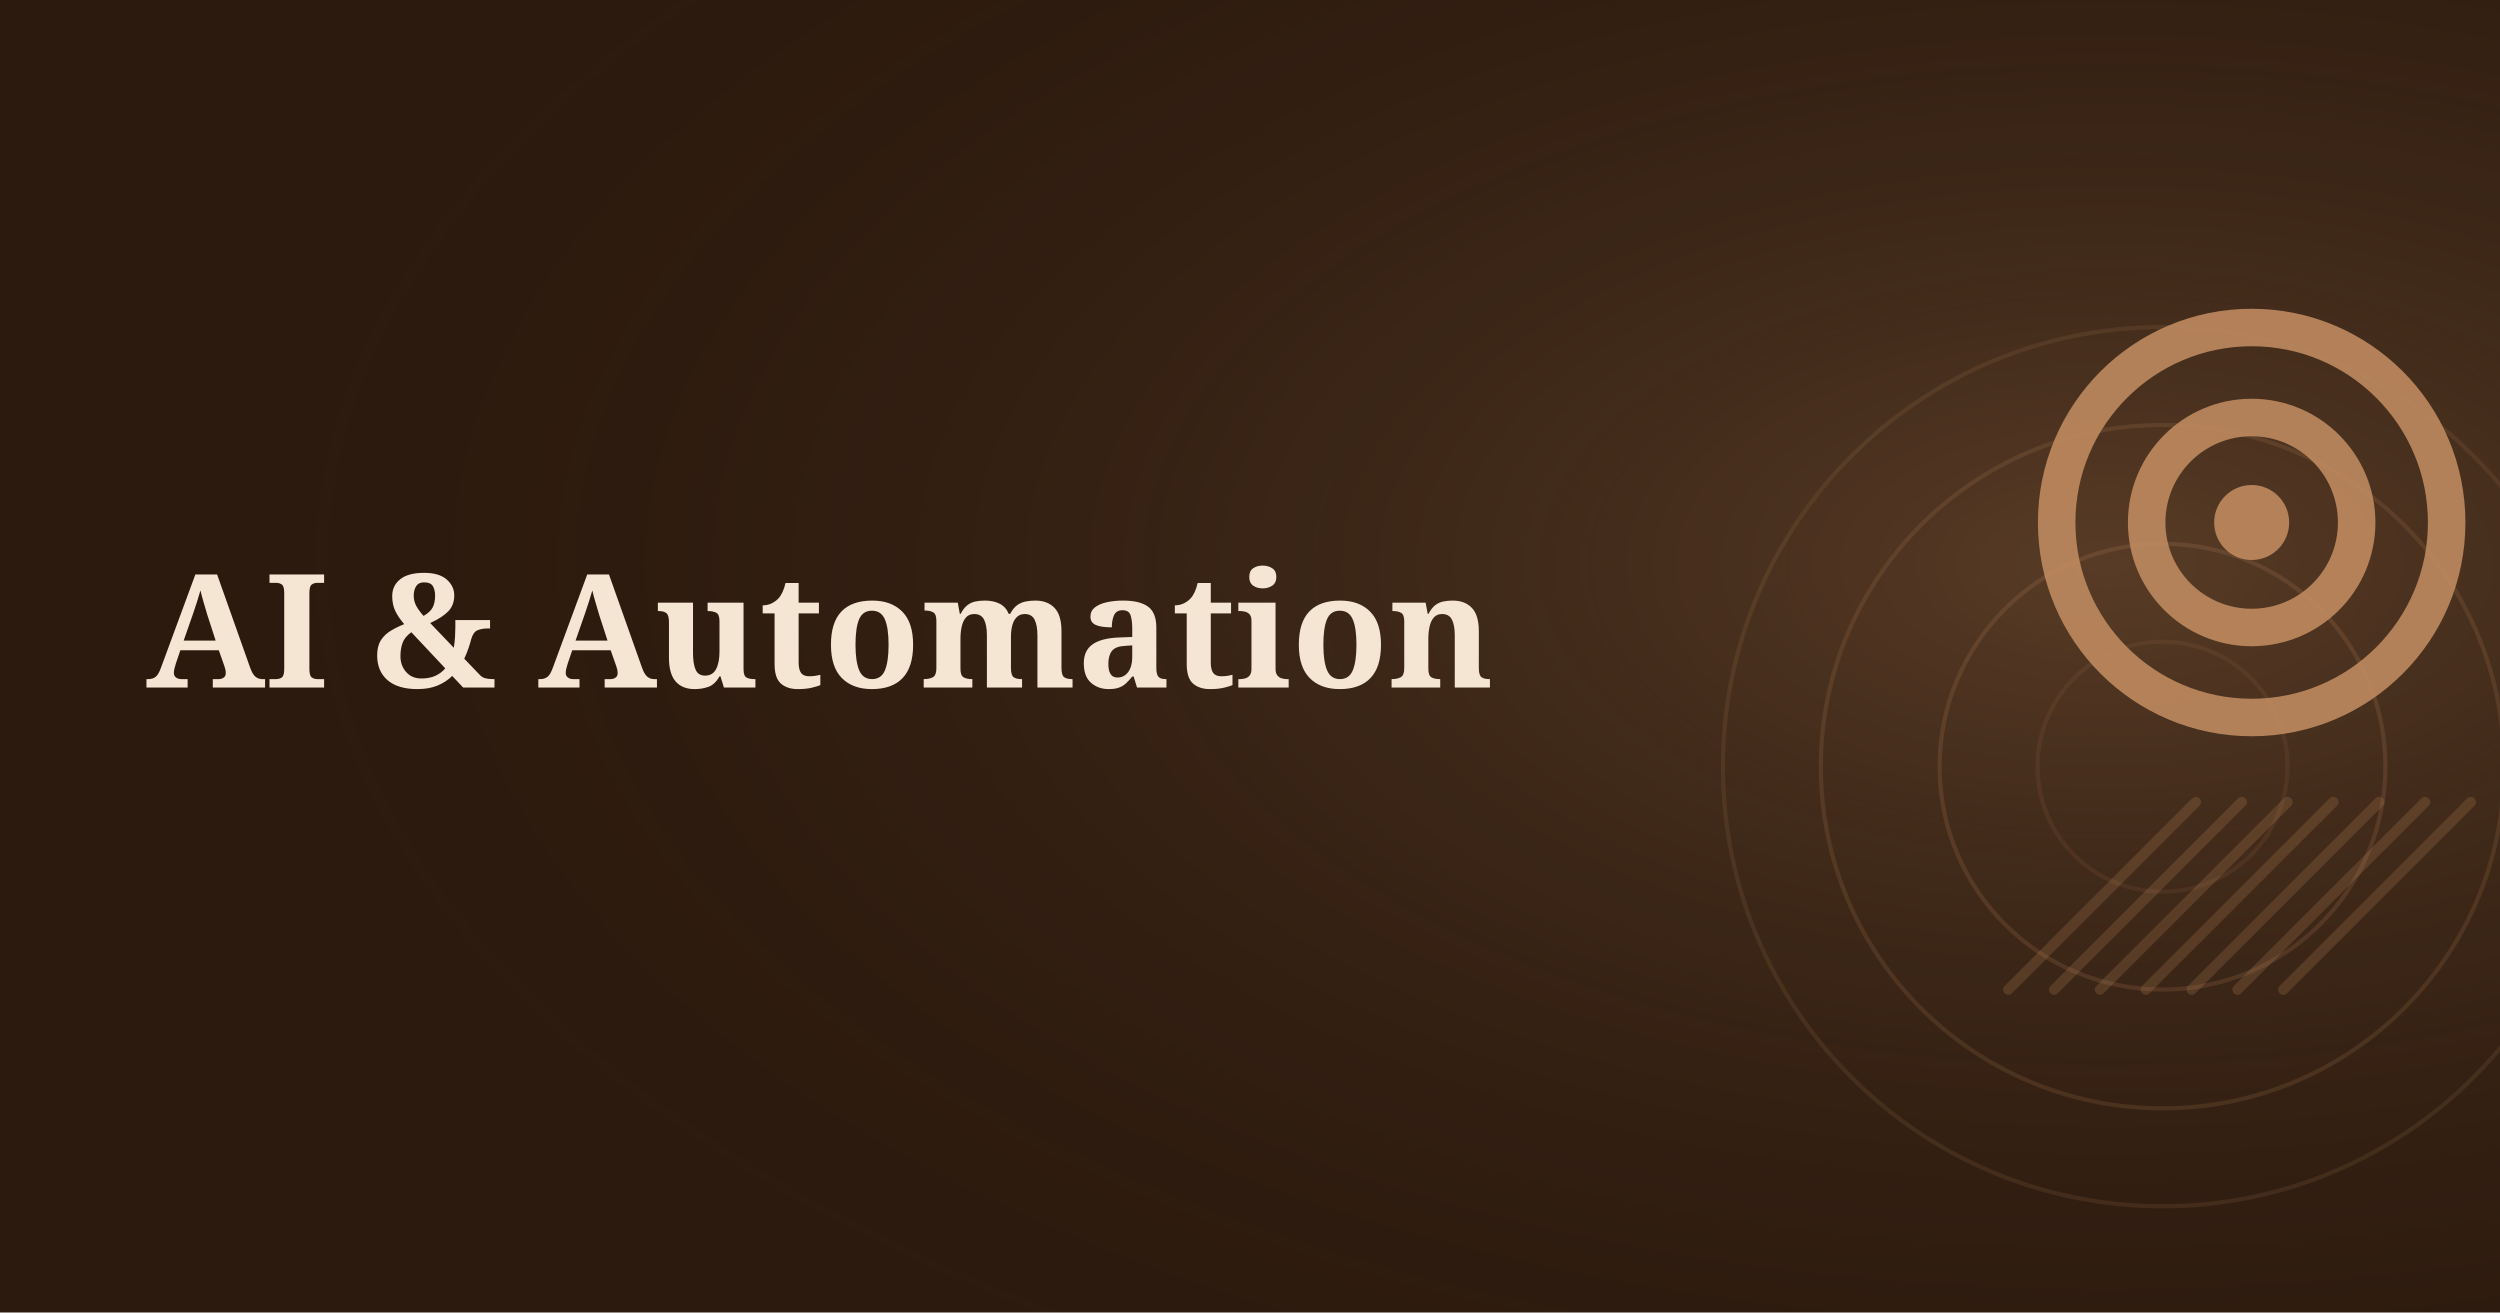
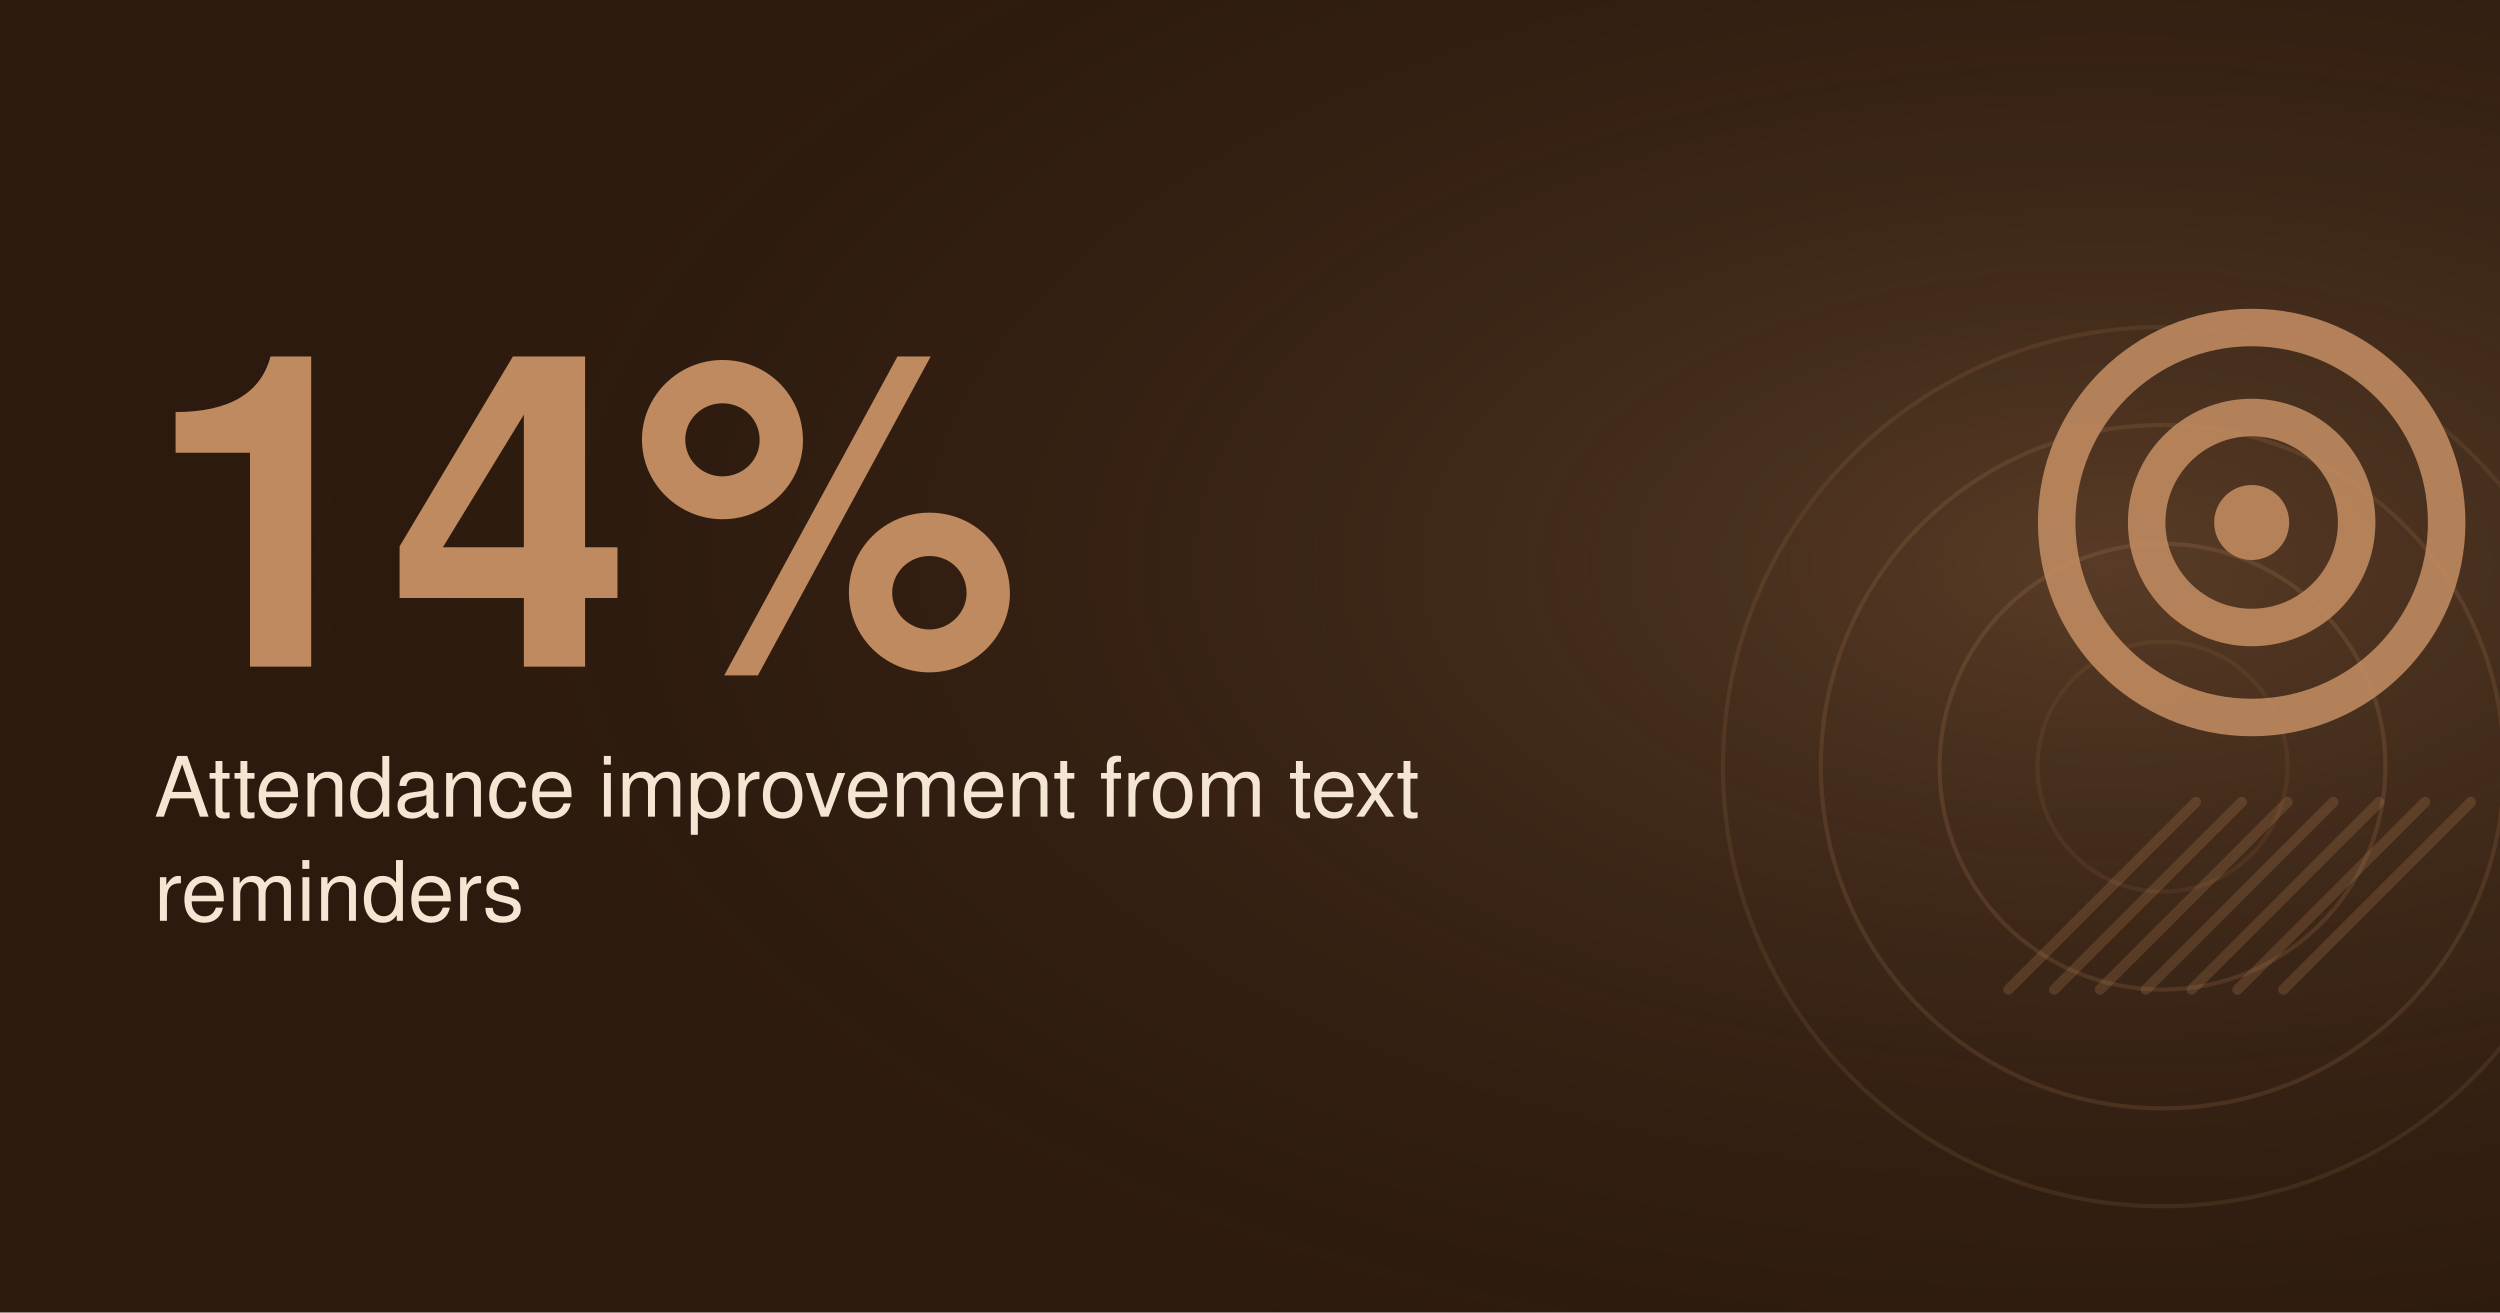
- <svg xmlns="http://www.w3.org/2000/svg" width="1200" height="630" viewBox="0 0 1200 630" role="img" aria-label="AI Appointment Reminder Agent">
+ <svg xmlns="http://www.w3.org/2000/svg" width="1200" height="630" viewBox="0 0 1200 630" role="img" aria-label="AI Appointment Reminder Agent: Python Script Guide">
  <defs>
    <radialGradient id="g" cx="84%" cy="43%" r="75%">
      <stop offset="0" stop-color="#bf8a5f" stop-opacity="0.30" />
      <stop offset="1" stop-color="#2c1a0e" stop-opacity="0" />
    </radialGradient>
  </defs>
  <rect width="1200" height="630" fill="#2c1a0e" />
  <rect width="1200" height="630" fill="url(#g)" />
  <line x1="964" y1="475" x2="1054" y2="385" stroke="#bf8a5f" stroke-opacity="0.22" stroke-width="5" stroke-linecap="round" />
  <line x1="986" y1="475" x2="1076" y2="385" stroke="#bf8a5f" stroke-opacity="0.22" stroke-width="5" stroke-linecap="round" />
  <line x1="1008" y1="475" x2="1098" y2="385" stroke="#bf8a5f" stroke-opacity="0.22" stroke-width="5" stroke-linecap="round" />
  <line x1="1030" y1="475" x2="1120" y2="385" stroke="#bf8a5f" stroke-opacity="0.22" stroke-width="5" stroke-linecap="round" />
  <line x1="1052" y1="475" x2="1142" y2="385" stroke="#bf8a5f" stroke-opacity="0.22" stroke-width="5" stroke-linecap="round" />
  <line x1="1074" y1="475" x2="1164" y2="385" stroke="#bf8a5f" stroke-opacity="0.22" stroke-width="5" stroke-linecap="round" />
  <line x1="1096" y1="475" x2="1186" y2="385" stroke="#bf8a5f" stroke-opacity="0.22" stroke-width="5" stroke-linecap="round" />
  <circle cx="1038" cy="368" r="60" fill="none" stroke="#bf8a5f" stroke-opacity="0.10" stroke-width="2" />
  <circle cx="1038" cy="368" r="107" fill="none" stroke="#bf8a5f" stroke-opacity="0.18" stroke-width="2" />
  <circle cx="1038" cy="368" r="164" fill="none" stroke="#bf8a5f" stroke-opacity="0.16" stroke-width="2" />
  <circle cx="1038" cy="368" r="211" fill="none" stroke="#bf8a5f" stroke-opacity="0.13" stroke-width="2" />
  <g transform="translate(980 150) scale(3.6)" opacity="0.9">
    <circle cx="28" cy="28" r="26" fill="none" stroke="#bf8a5f" stroke-width="5" />
    <circle cx="28" cy="28" r="14" fill="none" stroke="#bf8a5f" stroke-width="5" />
    <circle cx="28" cy="28" r="5" fill="#bf8a5f" />
  </g>
-   <text x="70" y="330" font-family="Georgia, serif" font-size="76" font-weight="700" fill="#f5e6d3">
-     <tspan x="70" dy="0">AI &amp; Automation</tspan>
-   </text>
+   <text x="70" y="320" font-family="Helvetica, Arial, sans-serif" font-size="210" font-weight="800" fill="#bf8a5f">14%</text>
+   <text x="74" y="392" font-family="Helvetica, Arial, sans-serif" font-size="40" fill="#f5e6d3">Attendance improvement from text</text>
+   <text x="74" y="442" font-family="Helvetica, Arial, sans-serif" font-size="40" fill="#f5e6d3">reminders</text>
</svg>
